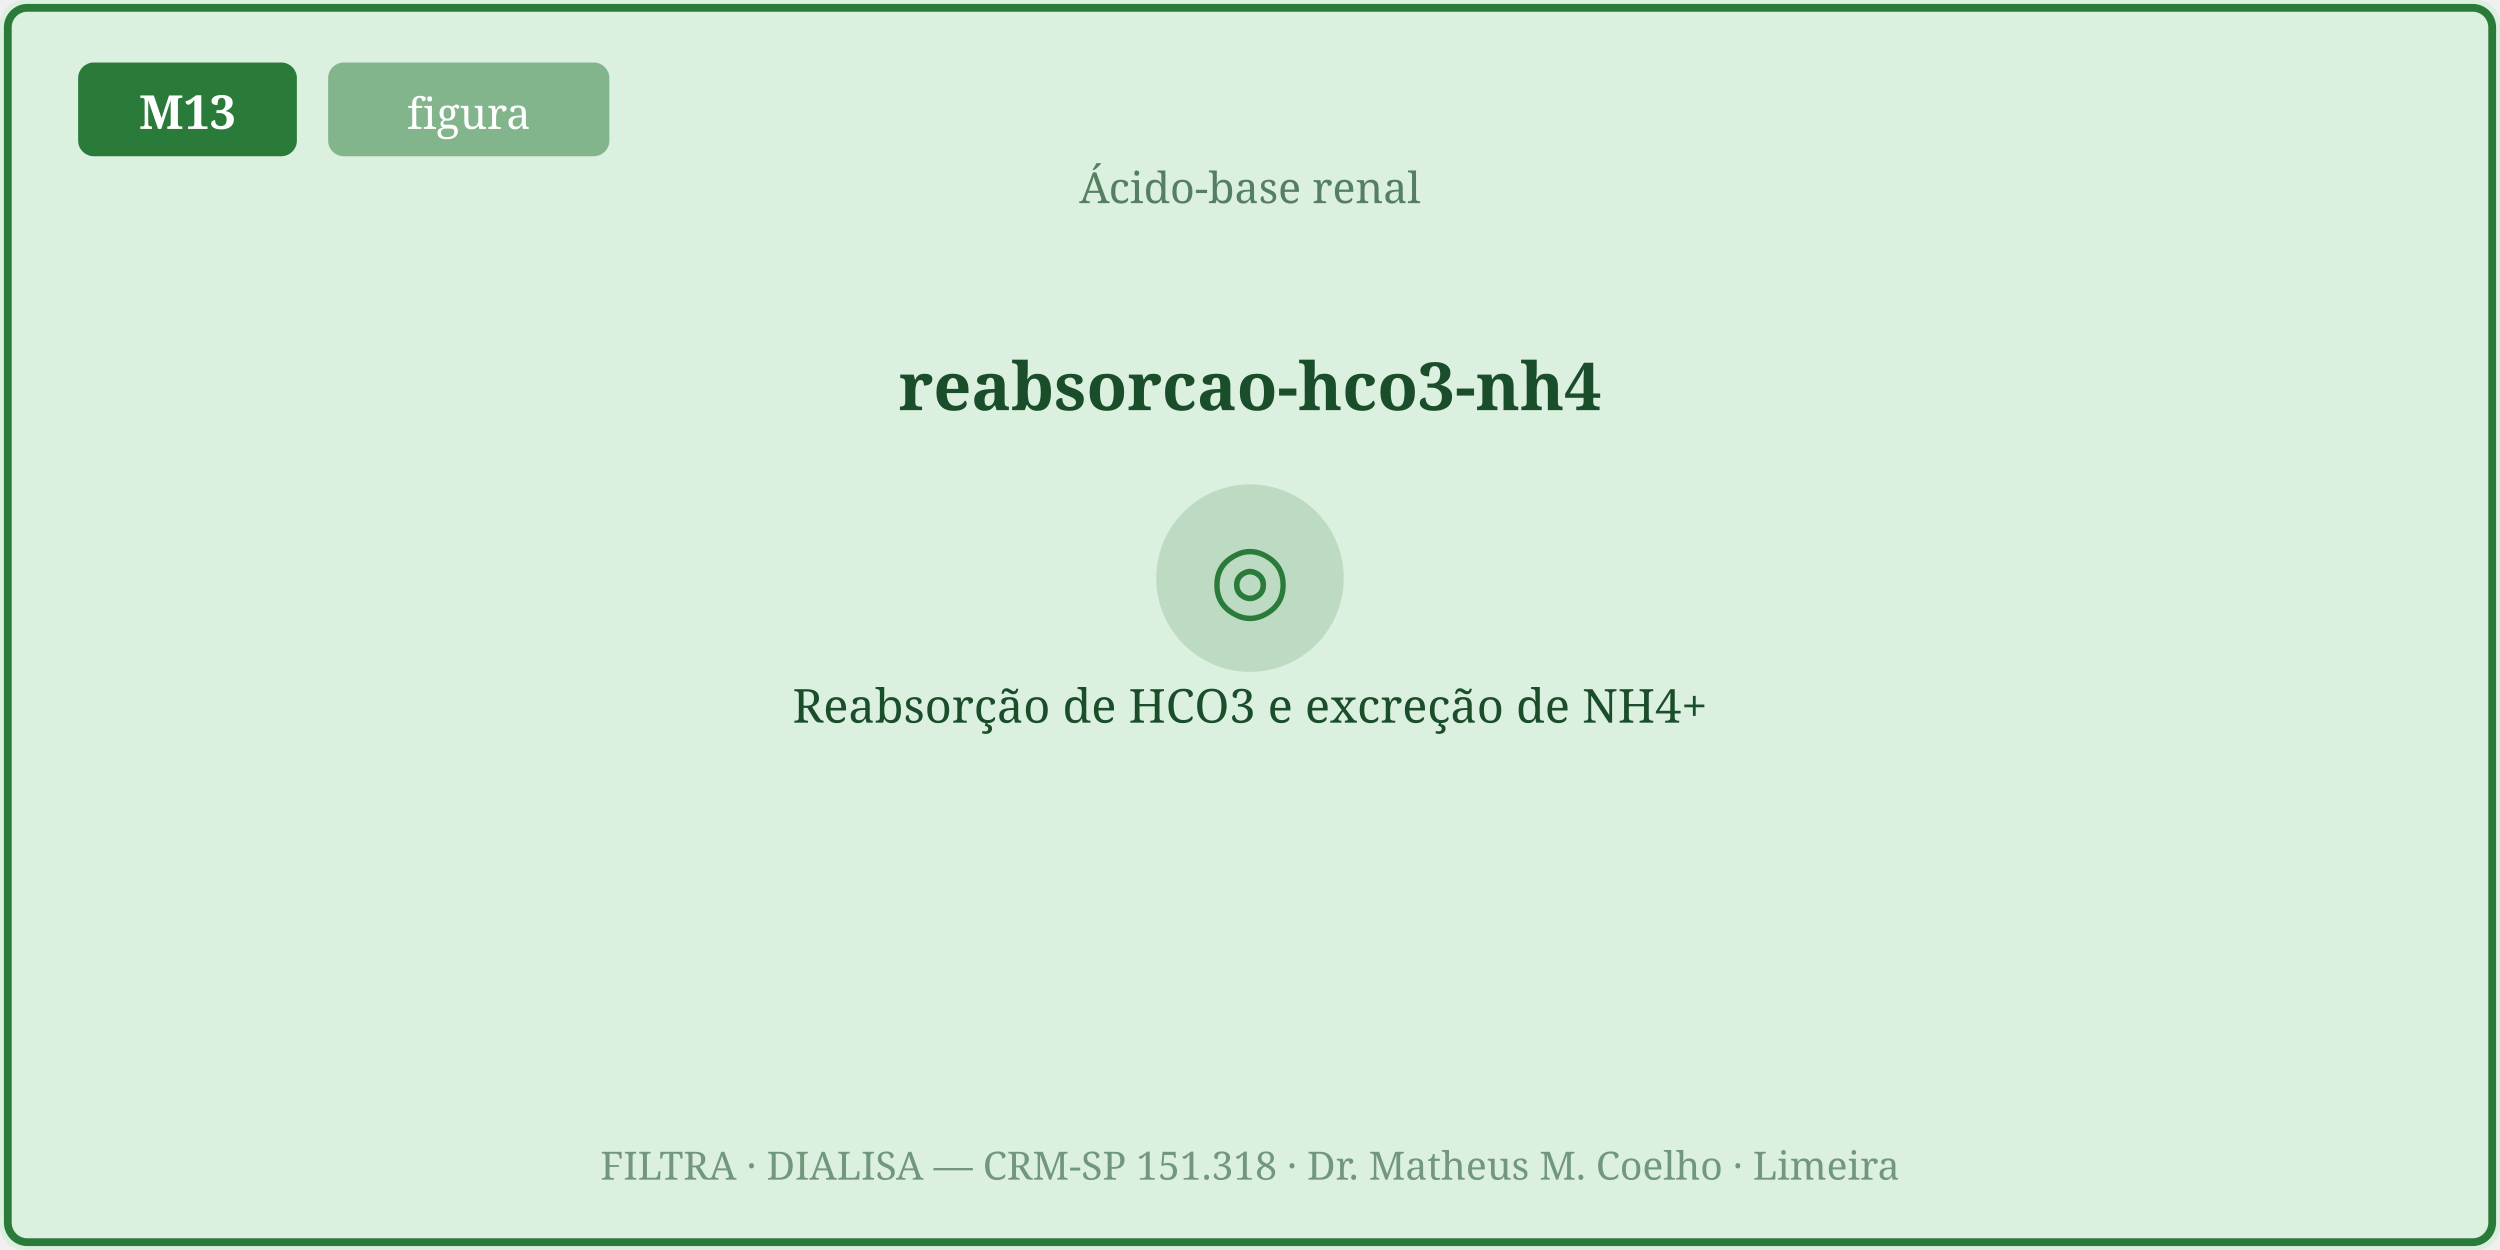
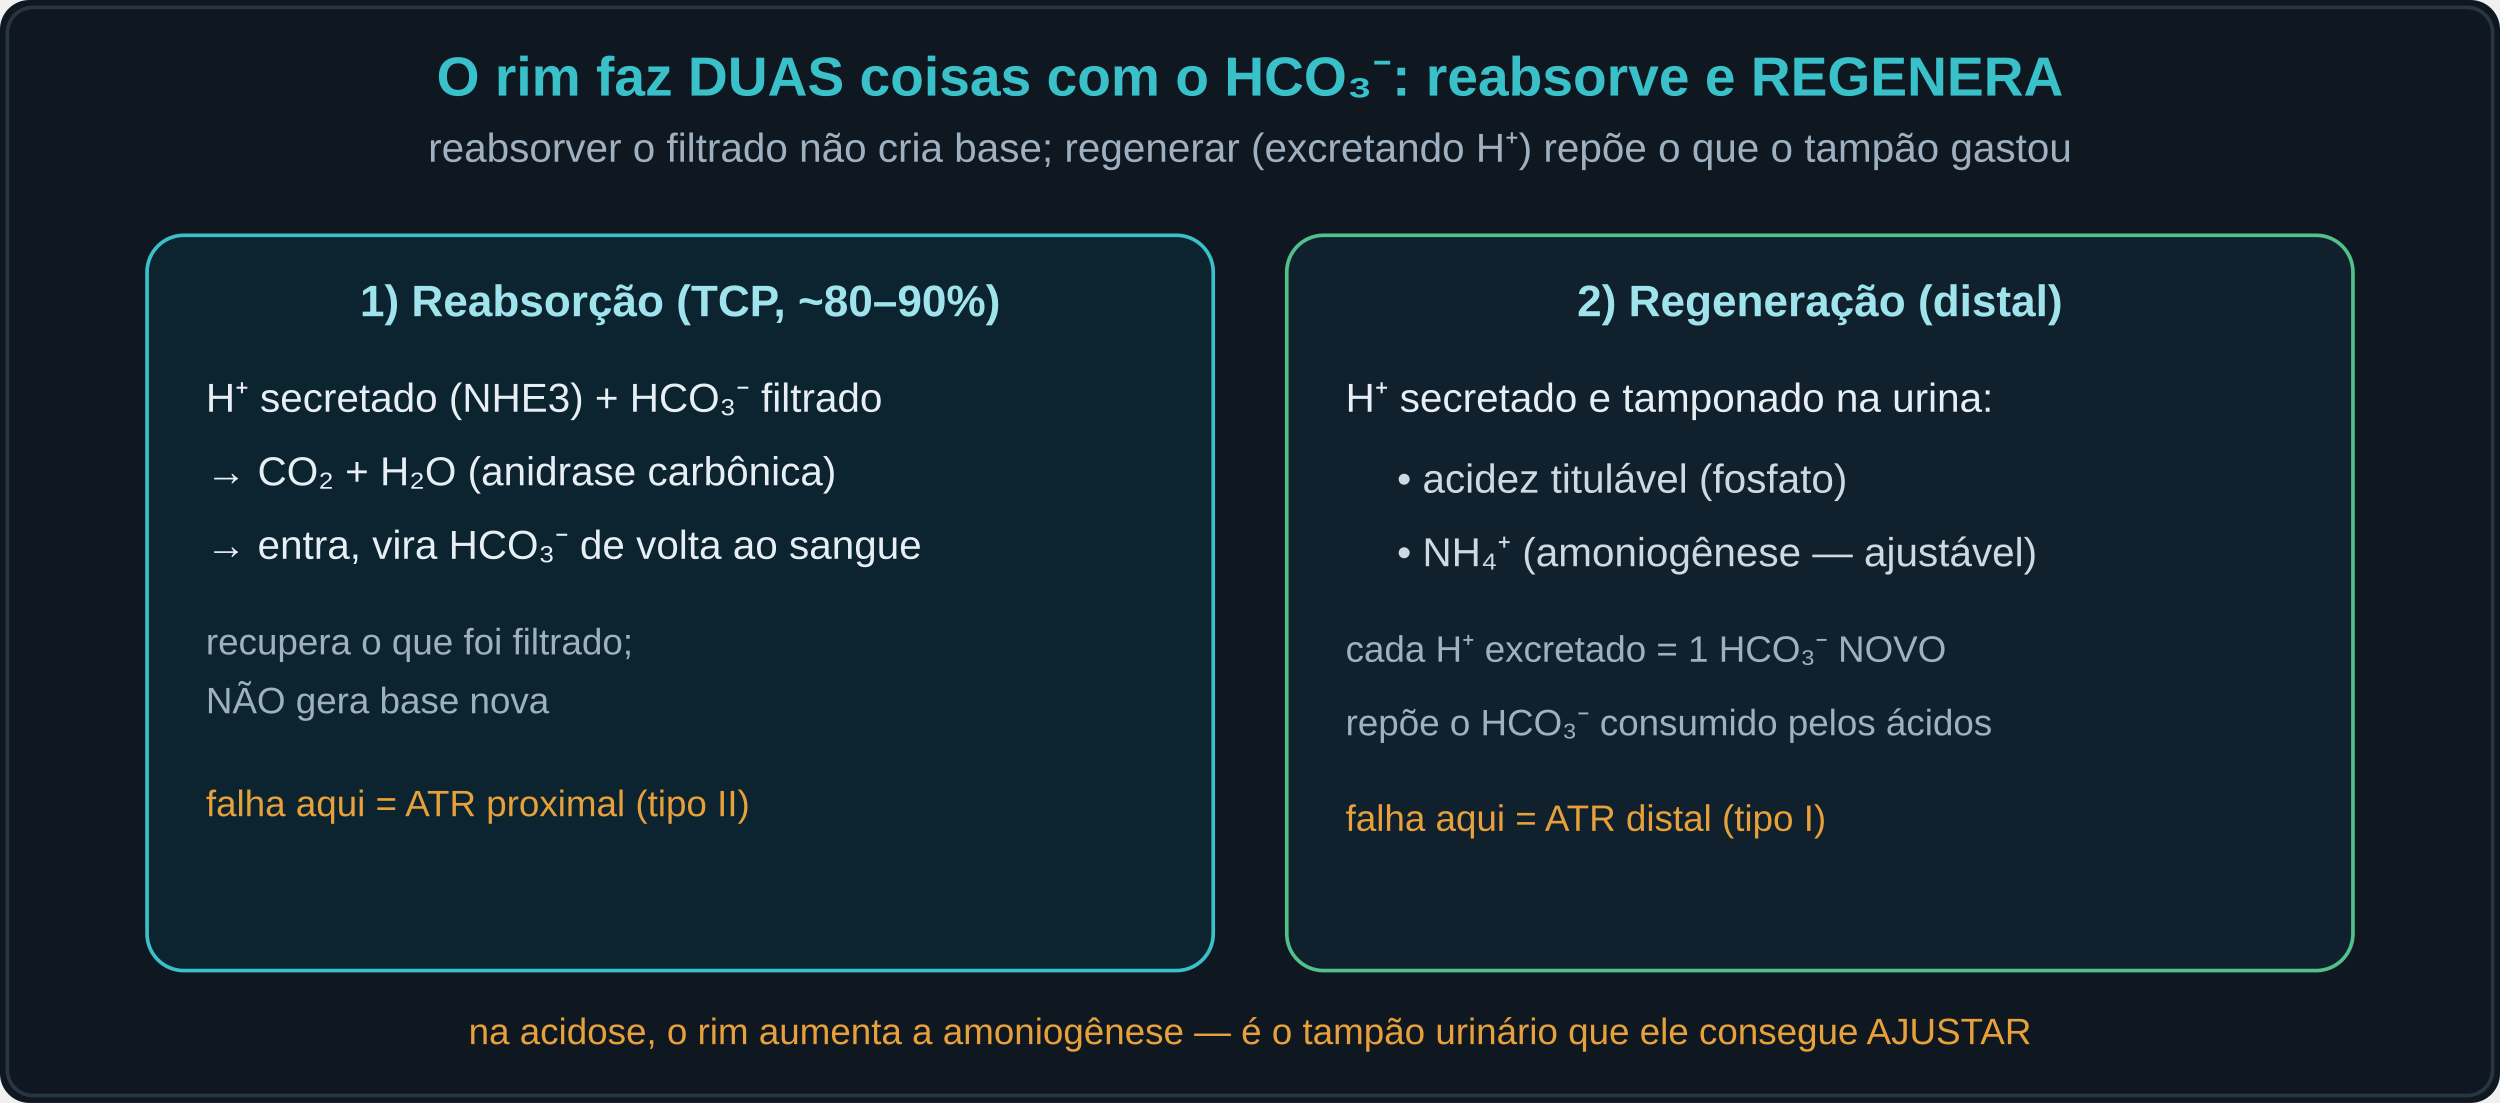
- <svg xmlns="http://www.w3.org/2000/svg" viewBox="0 0 640 320" font-family="Georgia,serif">
-   <rect width="640" height="320" fill="#dcf0e0" rx="6" />
-   <rect x="2" y="2" width="636" height="316" rx="5" fill="none" stroke="#2a7a3a" stroke-width="2" />
-   <rect x="20" y="16" width="56" height="24" rx="4" fill="#2a7a3a" />
-   <text x="48" y="33" text-anchor="middle" font-size="12" font-weight="bold" fill="white">M13</text>
-   <rect x="84" y="16" width="72" height="24" rx="4" fill="#2a7a3a" opacity="0.5" />
-   <text x="120" y="33" text-anchor="middle" font-size="11" fill="white">figura</text>
-   <text x="320" y="52" text-anchor="middle" font-size="11" fill="#1a4e2a" opacity="0.7">Ácido-base renal</text>
-   <text x="320" y="105" text-anchor="middle" font-size="17" font-weight="bold" fill="#1a4e2a">reabsorcao-hco3-nh4</text>
-   <circle cx="320" cy="148" r="24" fill="#2a7a3a" opacity="0.18" />
-   <text x="320" y="156" text-anchor="middle" font-size="24" fill="#2a7a3a">◎</text>
-   <text x="320" y="185" text-anchor="middle" font-size="12" fill="#1a4e2a">Reabsorção de HCO3 e excreção de NH4+</text>
-   <text x="320" y="302" text-anchor="middle" font-size="10" fill="#1a4e2a" opacity="0.55">FILTRA · DIALISA — CRM-SP 151.318 · Dr. Matheus M. Coelho · Limeira</text>
+ <svg xmlns="http://www.w3.org/2000/svg" viewBox="0 0 680 300" font-family="system-ui,Arial,sans-serif">
+   <defs>
+     <marker id="a" markerWidth="9" markerHeight="9" refX="6" refY="3" orient="auto">
+       <path d="M0,0 L6,3 L0,6 z" fill="#39c0c8" />
+     </marker>
+   </defs>
+   <rect width="680" height="300" rx="8" fill="#0f1720" />
+   <rect x="2" y="2" width="676" height="296" rx="7" fill="none" stroke="#283642" />
+   <text x="340" y="26" text-anchor="middle" font-size="15" font-weight="bold" fill="#39c0c8">O rim faz DUAS coisas com o HCO₃⁻: reabsorve e REGENERA</text>
+   <text x="340" y="44" text-anchor="middle" font-size="11" fill="#9fb1c0">reabsorver o filtrado não cria base; regenerar (excretando H⁺) repõe o que o tampão gastou</text>
+   <rect x="40" y="64" width="290" height="200" rx="10" fill="#0c2330" stroke="#39c0c8" />
+   <text x="185" y="86" text-anchor="middle" font-size="12" fill="#9fe3ec" font-weight="bold">1) Reabsorção (TCP, ~80–90%)</text>
+   <text x="56" y="112" font-size="11" fill="#e7eef4">H⁺ secretado (NHE3) + HCO₃⁻ filtrado</text>
+   <text x="56" y="132" font-size="11" fill="#e7eef4">→ CO₂ + H₂O (anidrase carbônica)</text>
+   <text x="56" y="152" font-size="11" fill="#e7eef4">→ entra, vira HCO₃⁻ de volta ao sangue</text>
+   <text x="56" y="178" font-size="10" fill="#9fb1c0">recupera o que foi filtrado;</text>
+   <text x="56" y="194" font-size="10" fill="#9fb1c0">NÃO gera base nova</text>
+   <text x="56" y="222" font-size="10" fill="#e8a13a">falha aqui = ATR proximal (tipo II)</text>
+   <rect x="350" y="64" width="290" height="200" rx="10" fill="#10202c" stroke="#52c08a" />
+   <text x="495" y="86" text-anchor="middle" font-size="12" fill="#9fe3ec" font-weight="bold">2) Regeneração (distal)</text>
+   <text x="366" y="112" font-size="11" fill="#e7eef4">H⁺ secretado e tamponado na urina:</text>
+   <text x="380" y="134" font-size="11" fill="#cdd9e3">• acidez titulável (fosfato)</text>
+   <text x="380" y="154" font-size="11" fill="#cdd9e3">• NH₄⁺ (amoniogênese — ajustável)</text>
+   <text x="366" y="180" font-size="10" fill="#9fb1c0">cada H⁺ excretado = 1 HCO₃⁻ NOVO</text>
+   <text x="366" y="200" font-size="10" fill="#9fb1c0">repõe o HCO₃⁻ consumido pelos ácidos</text>
+   <text x="366" y="226" font-size="10" fill="#e8a13a">falha aqui = ATR distal (tipo I)</text>
+   <text x="340" y="284" text-anchor="middle" font-size="10" fill="#e8a13a">na acidose, o rim aumenta a amoniogênese — é o tampão urinário que ele consegue AJUSTAR</text>
</svg>
